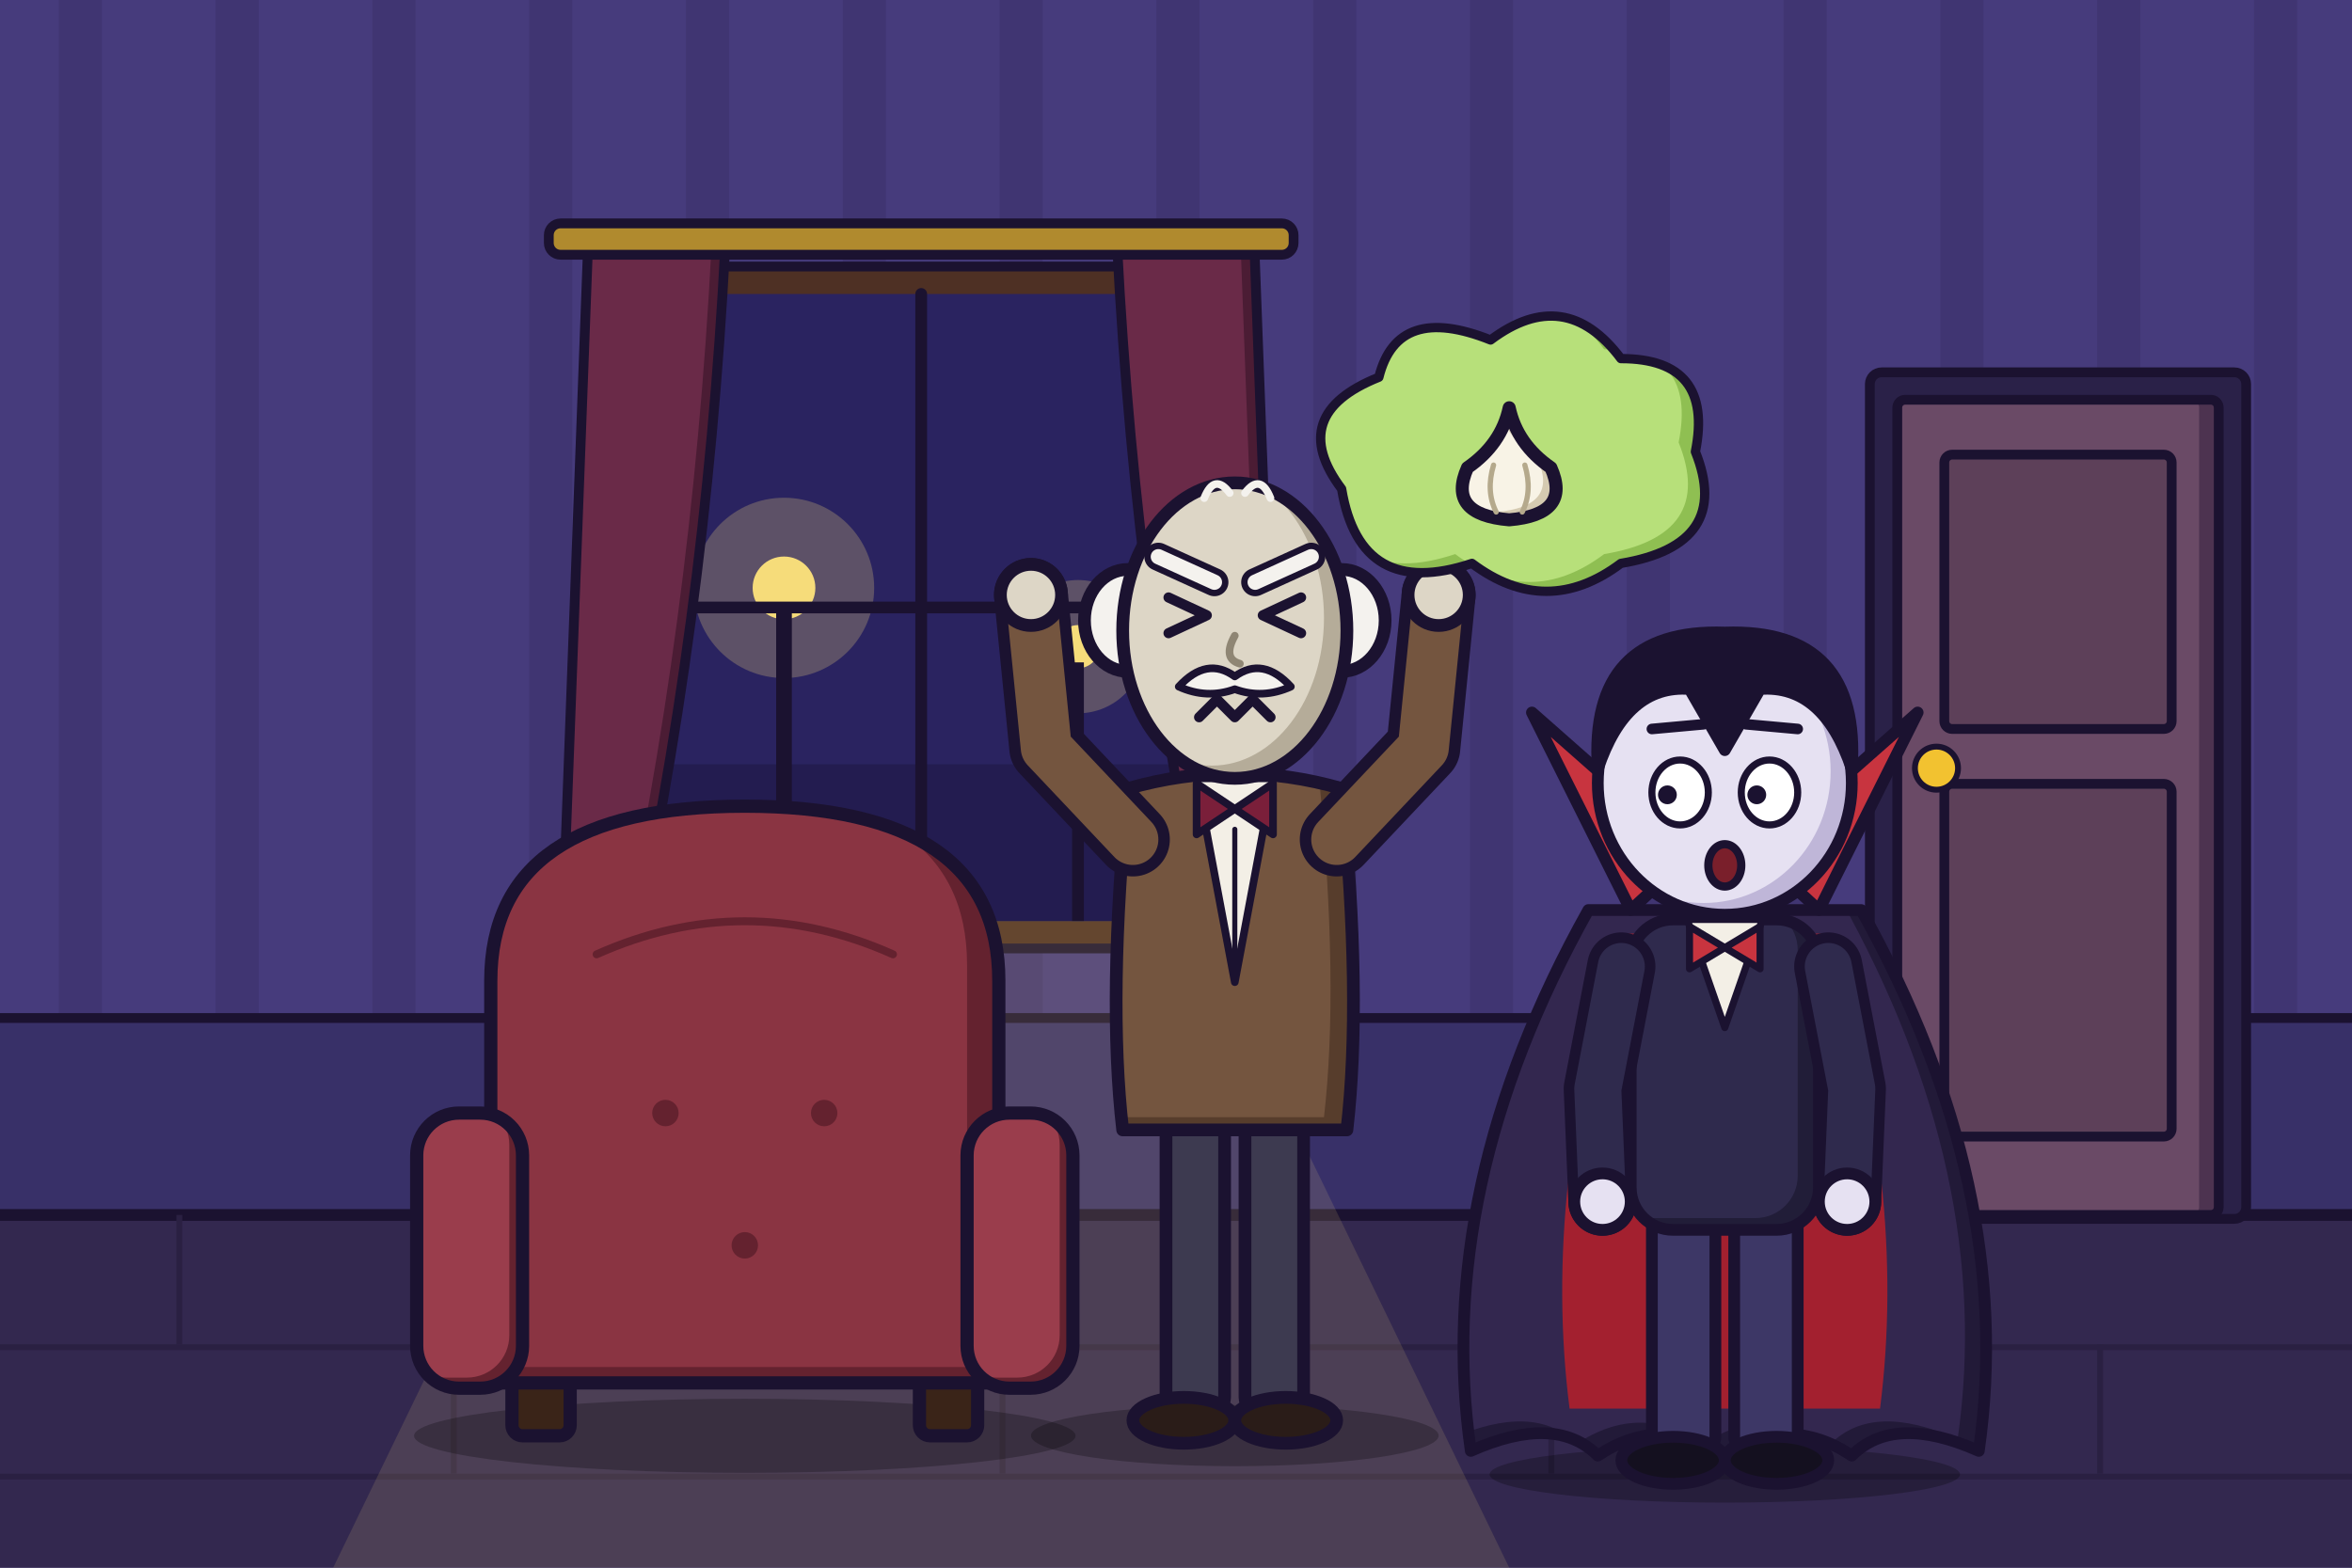
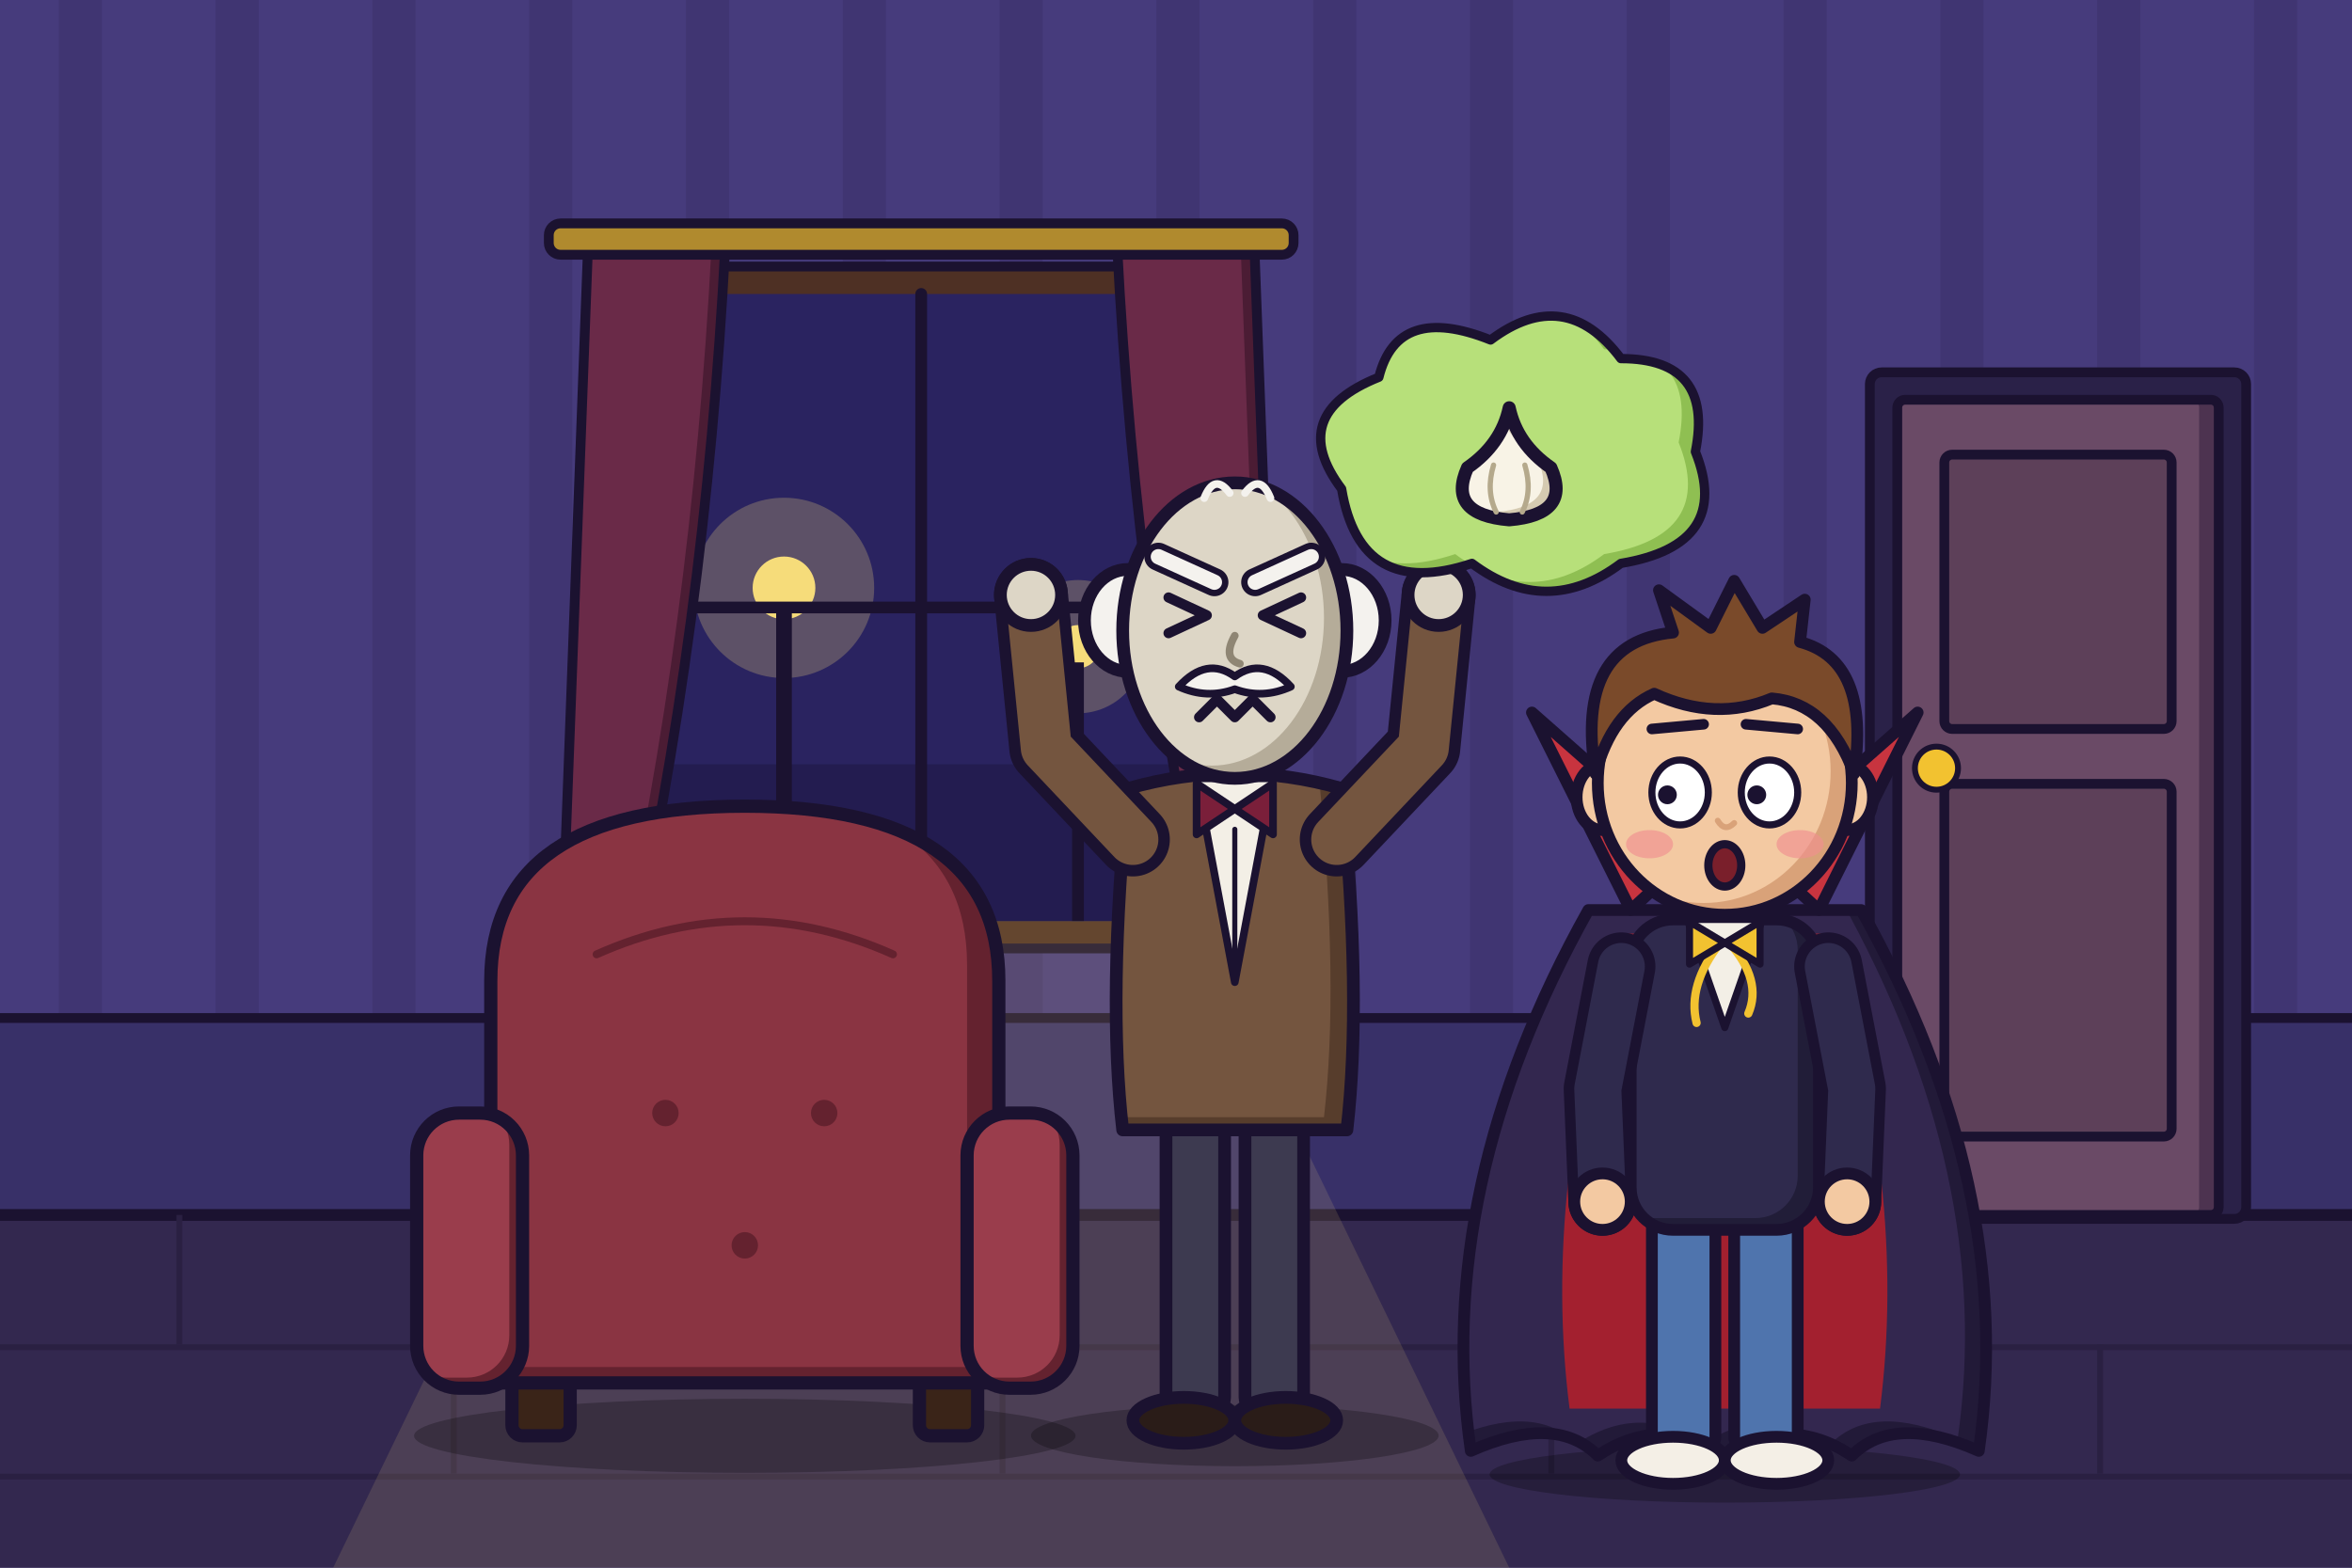
<svg xmlns="http://www.w3.org/2000/svg" viewBox="0 0 1200 800" width="1200" height="800">
  <rect width="1200" height="800" fill="#463b7c" />
  <rect x="30" y="0" width="22" height="600" fill="#403572" />
  <rect x="110" y="0" width="22" height="600" fill="#403572" />
  <rect x="190" y="0" width="22" height="600" fill="#403572" />
  <rect x="270" y="0" width="22" height="600" fill="#403572" />
  <rect x="350" y="0" width="22" height="600" fill="#403572" />
  <rect x="430" y="0" width="22" height="600" fill="#403572" />
  <rect x="510" y="0" width="22" height="600" fill="#403572" />
  <rect x="590" y="0" width="22" height="600" fill="#403572" />
  <rect x="670" y="0" width="22" height="600" fill="#403572" />
  <rect x="750" y="0" width="22" height="600" fill="#403572" />
  <rect x="830" y="0" width="22" height="600" fill="#403572" />
  <rect x="910" y="0" width="22" height="600" fill="#403572" />
  <rect x="990" y="0" width="22" height="600" fill="#403572" />
  <rect x="1070" y="0" width="22" height="600" fill="#403572" />
  <rect x="1150" y="0" width="22" height="600" fill="#403572" />
  <rect y="520" width="1200" height="100" fill="#383068" />
  <rect y="517" width="1200" height="5" fill="#1b1230" />
  <rect y="620" width="1200" height="180" fill="#33284f" />
  <rect y="617" width="1200" height="6" fill="#1b1230" />
  <rect y="686" width="1200" height="3" fill="#2a2042" />
  <rect x="90" y="620" width="3" height="66" fill="#2a2042" />
  <rect x="370" y="620" width="3" height="66" fill="#2a2042" />
  <rect x="650" y="620" width="3" height="66" fill="#2a2042" />
  <rect x="930" y="620" width="3" height="66" fill="#2a2042" />
  <rect y="752" width="1200" height="3" fill="#2a2042" />
  <rect x="230" y="686" width="3" height="66" fill="#2a2042" />
  <rect x="510" y="686" width="3" height="66" fill="#2a2042" />
  <rect x="790" y="686" width="3" height="66" fill="#2a2042" />
  <rect x="1070" y="686" width="3" height="66" fill="#2a2042" />
  <rect x="316" y="136" width="308" height="348" rx="6" fill="#4e3024" stroke="#1b1230" stroke-width="5" stroke-linejoin="round" stroke-linecap="round" />
  <clipPath id="c0">
    <rect x="330" y="150" width="280" height="320" rx="0" />
  </clipPath>
  <g clip-path="url(#c0)">
    <rect x="330" y="150" width="280" height="320" fill="#2a2360" />
    <rect x="330" y="390" width="280" height="80" fill="#231c50" />
    <circle cx="400" cy="300" r="46" fill="#f6dc7a" opacity=".25" />
    <circle cx="400" cy="300" r="16" fill="#f6dc7a" />
    <rect x="396" y="310" width="8" height="160" fill="#1b1230" />
    <circle cx="550" cy="330" r="34" fill="#f6dc7a" opacity=".25" />
    <circle cx="550" cy="330" r="11" fill="#f6dc7a" />
    <rect x="547" y="338" width="6" height="140" fill="#1b1230" />
  </g>
  <path d="M470 150 V470 M330 310 H610" fill="none" stroke="#1b1230" stroke-width="6" stroke-linecap="round" stroke-linejoin="round" />
  <clipPath id="c1">
    <path d="M300 126 H370 Q360 320 320 500 H286Z" />
  </clipPath>
  <path d="M300 126 H370 Q360 320 320 500 H286Z" fill="#4b1c34" />
  <g clip-path="url(#c1)">
    <path d="M300 126 H370 Q360 320 320 500 H286Z" fill="#6a2a48" transform="translate(-7 0)" />
  </g>
  <path d="M300 126 H370 Q360 320 320 500 H286Z" fill="none" stroke="#1b1230" stroke-width="5" stroke-linejoin="round" stroke-linecap="round" />
  <clipPath id="c2">
    <path d="M640 126 H570 Q580 320 620 500 H654Z" />
  </clipPath>
  <path d="M640 126 H570 Q580 320 620 500 H654Z" fill="#4b1c34" />
  <g clip-path="url(#c2)">
    <path d="M640 126 H570 Q580 320 620 500 H654Z" fill="#6a2a48" transform="translate(-7 0)" />
  </g>
  <path d="M640 126 H570 Q580 320 620 500 H654Z" fill="none" stroke="#1b1230" stroke-width="5" stroke-linejoin="round" stroke-linecap="round" />
  <rect x="280" y="114" width="380" height="16" rx="6" fill="#b08a2e" stroke="#1b1230" stroke-width="5" stroke-linejoin="round" stroke-linecap="round" />
  <path d="M330 470 L610 470 L770 800 L170 800Z" fill="#f6dc7a" opacity=".13" />
  <rect x="954" y="190" width="192" height="432" rx="6" fill="#2a2148" stroke="#1b1230" stroke-width="5" stroke-linejoin="round" stroke-linecap="round" />
  <clipPath id="c3">
    <rect x="968" y="204" width="164" height="416" rx="4" />
  </clipPath>
  <rect x="968" y="204" width="164" height="416" rx="4" fill="#4d3350" />
  <g clip-path="url(#c3)">
    <rect x="968" y="204" width="164" height="416" rx="4" fill="#6a4a66" transform="translate(-10 0)" />
  </g>
  <rect x="968" y="204" width="164" height="416" rx="4" fill="none" stroke="#1b1230" stroke-width="5" stroke-linejoin="round" stroke-linecap="round" />
  <rect x="992" y="232" width="116" height="140" rx="4" fill="#5d4059" stroke="#1b1230" stroke-width="5" stroke-linejoin="round" stroke-linecap="round" />
  <rect x="992" y="400" width="116" height="180" rx="4" fill="#5d4059" stroke="#1b1230" stroke-width="5" stroke-linejoin="round" stroke-linecap="round" />
  <circle cx="988" cy="392" r="11" fill="#f2c230" stroke="#1b1230" stroke-width="3" stroke-linejoin="round" stroke-linecap="round" />
  <g transform="translate(380 730) scale(1.35)">
    <ellipse cx="0" cy="2" rx="125" ry="14" fill="#000" opacity=".25" />
    <rect x="-88" y="-20" width="22" height="22" rx="4" fill="#3a2418" stroke="#1b1230" stroke-width="5" stroke-linejoin="round" stroke-linecap="round" />
    <rect x="66" y="-20" width="22" height="22" rx="4" fill="#3a2418" stroke="#1b1230" stroke-width="5" stroke-linejoin="round" stroke-linecap="round" />
    <clipPath id="c4">
      <path d="M-96 -18 L-96 -170 Q-96 -236 0 -236 Q96 -236 96 -170 L96 -18 Z" />
    </clipPath>
    <path d="M-96 -18 L-96 -170 Q-96 -236 0 -236 Q96 -236 96 -170 L96 -18 Z" fill="#64222f" />
    <g clip-path="url(#c4)">
      <path d="M-96 -18 L-96 -170 Q-96 -236 0 -236 Q96 -236 96 -170 L96 -18 Z" fill="#8a3442" transform="translate(-12 -6)" />
    </g>
    <path d="M-96 -18 L-96 -170 Q-96 -236 0 -236 Q96 -236 96 -170 L96 -18 Z" fill="none" stroke="#1b1230" stroke-width="5" stroke-linejoin="round" stroke-linecap="round" />
    <path d="M-56 -180 Q0 -205 56 -180" fill="none" stroke="#64222f" stroke-width="3" stroke-linecap="round" stroke-linejoin="round" />
    <circle cx="-30" cy="-120" r="5" fill="#64222f" />
    <circle cx="30" cy="-120" r="5" fill="#64222f" />
    <circle cx="0" cy="-70" r="5" fill="#64222f" />
    <clipPath id="c5">
      <rect x="-124" y="-120" width="40" height="104" rx="16" />
    </clipPath>
    <rect x="-124" y="-120" width="40" height="104" rx="16" fill="#64222f" />
    <g clip-path="url(#c5)">
      <rect x="-124" y="-120" width="40" height="104" rx="16" fill="#9a3d4c" transform="translate(-5 -4)" />
    </g>
    <rect x="-124" y="-120" width="40" height="104" rx="16" fill="none" stroke="#1b1230" stroke-width="5" stroke-linejoin="round" stroke-linecap="round" />
    <clipPath id="c6">
      <rect x="84" y="-120" width="40" height="104" rx="16" />
    </clipPath>
    <rect x="84" y="-120" width="40" height="104" rx="16" fill="#64222f" />
    <g clip-path="url(#c6)">
      <rect x="84" y="-120" width="40" height="104" rx="16" fill="#9a3d4c" transform="translate(-5 -4)" />
    </g>
    <rect x="84" y="-120" width="40" height="104" rx="16" fill="none" stroke="#1b1230" stroke-width="5" stroke-linejoin="round" stroke-linecap="round" />
  </g>
  <g transform="translate(630 730) scale(1.3)">
    <ellipse cx="0" cy="2" rx="80" ry="12" fill="#000" opacity=".25" />
    <rect x="-27" y="-132" width="23" height="124" rx="5" fill="#3d3a50" stroke="#1b1230" stroke-width="5" stroke-linejoin="round" stroke-linecap="round" />
    <rect x="4" y="-132" width="23" height="124" rx="5" fill="#3d3a50" stroke="#1b1230" stroke-width="5" stroke-linejoin="round" stroke-linecap="round" />
    <ellipse cx="-20" cy="-4" rx="20" ry="9" fill="#2a1c18" stroke="#1b1230" stroke-width="5" stroke-linejoin="round" stroke-linecap="round" />
    <ellipse cx="20" cy="-4" rx="20" ry="9" fill="#2a1c18" stroke="#1b1230" stroke-width="5" stroke-linejoin="round" stroke-linecap="round" />
    <g transform="translate(0 0)">
      <clipPath id="c7">
        <path d="M-42 -252 Q-50 -170 -44 -118 L44 -118 Q50 -170 42 -252 Q0 -264 -42 -252Z" />
      </clipPath>
      <path d="M-42 -252 Q-50 -170 -44 -118 L44 -118 Q50 -170 42 -252 Q0 -264 -42 -252Z" fill="#573d2c" />
      <g clip-path="url(#c7)">
        <path d="M-42 -252 Q-50 -170 -44 -118 L44 -118 Q50 -170 42 -252 Q0 -264 -42 -252Z" fill="#74553f" transform="translate(-9 -5)" />
      </g>
      <path d="M-42 -252 Q-50 -170 -44 -118 L44 -118 Q50 -170 42 -252 Q0 -264 -42 -252Z" fill="none" stroke="#1b1230" stroke-width="5" stroke-linejoin="round" stroke-linecap="round" />
      <path d="M-15 -256 L0 -176 L15 -256 Z" fill="#f3efe6" stroke="#1b1230" stroke-width="3" stroke-linejoin="round" stroke-linecap="round" />
      <path d="M0 -236 V-180" fill="none" stroke="#1b1230" stroke-width="2" stroke-linecap="round" stroke-linejoin="round" />
      <path d="M0 -244 L-15 -254 L-15 -234 Z" fill="#7a1f3a" stroke="#1b1230" stroke-width="3" stroke-linejoin="round" stroke-linecap="round" />
      <path d="M0 -244 L15 -254 L15 -234 Z" fill="#7a1f3a" stroke="#1b1230" stroke-width="3" stroke-linejoin="round" stroke-linecap="round" />
+     </g>
+     <g transform="translate(0 0)">
      <g transform="translate(0 -314)">
        <ellipse cx="-42" cy="-4" rx="17" ry="20" fill="#f4f2ee" stroke="#1b1230" stroke-width="5" stroke-linejoin="round" stroke-linecap="round" />
        <ellipse cx="42" cy="-4" rx="17" ry="20" fill="#f4f2ee" stroke="#1b1230" stroke-width="5" stroke-linejoin="round" stroke-linecap="round" />
        <clipPath id="c8">
          <ellipse cx="0" cy="0" rx="44" ry="58" />
        </clipPath>
        <ellipse cx="0" cy="0" rx="44" ry="58" fill="#b5ac99" />
        <g clip-path="url(#c8)">
          <ellipse cx="0" cy="0" rx="44" ry="58" fill="#ddd6c6" transform="translate(-9 -5)" />
        </g>
        <ellipse cx="0" cy="0" rx="44" ry="58" fill="none" stroke="#1b1230" stroke-width="5" stroke-linejoin="round" stroke-linecap="round" />
        <path d="M-12 -52 q4 -10 10 -2 M4 -54 q6 -8 10 2" fill="none" stroke="#f4f2ee" stroke-width="3" stroke-linecap="round" stroke-linejoin="round" />
        <path d="M-26 -13 l15 7 l-15 7" fill="none" stroke="#1b1230" stroke-width="4" stroke-linecap="round" stroke-linejoin="round" />
        <path d="M26 -13 l-15 7 l15 7" fill="none" stroke="#1b1230" stroke-width="4" stroke-linecap="round" stroke-linejoin="round" />
        <path d="M-30 -29 L-8 -19" fill="none" stroke="#1b1230" stroke-width="11" stroke-linecap="round" stroke-linejoin="round" />
        <path d="M-30 -29 L-8 -19" fill="none" stroke="#f4f2ee" stroke-width="6" stroke-linecap="round" stroke-linejoin="round" />
        <path d="M30 -29 L8 -19" fill="none" stroke="#1b1230" stroke-width="11" stroke-linecap="round" stroke-linejoin="round" />
        <path d="M30 -29 L8 -19" fill="none" stroke="#f4f2ee" stroke-width="6" stroke-linecap="round" stroke-linejoin="round" />
        <path d="M-14 34 l7 -7 l7 7 l7 -7 l7 7" fill="none" stroke="#1b1230" stroke-width="4" stroke-linecap="round" stroke-linejoin="round" />
        <path d="M0 2 q-5 9 2 11" fill="none" stroke="#8f8674" stroke-width="3" stroke-linecap="round" stroke-linejoin="round" />
        <path d="M-22 22 Q-11 10 0 18 Q11 10 22 22 Q11 27 0 23 Q-11 27 -22 22Z" fill="#f4f2ee" stroke="#1b1230" stroke-width="3" stroke-linejoin="round" stroke-linecap="round" />
      </g>
      <polyline points="-40,-232 -74,-268 -80,-328" fill="none" stroke-linecap="round" stroke-linejoin="round" stroke="#1b1230" stroke-width="29" />
      <polyline points="-40,-232 -74,-268 -80,-328" fill="none" stroke-linecap="round" stroke-linejoin="round" stroke="#74553f" stroke-width="20" />
      <circle cx="-80" cy="-328" r="12" fill="#ddd6c6" stroke="#1b1230" stroke-width="5" stroke-linejoin="round" stroke-linecap="round" />
      <polyline points="40,-232 74,-268 80,-328" fill="none" stroke-linecap="round" stroke-linejoin="round" stroke="#1b1230" stroke-width="29" />
      <polyline points="40,-232 74,-268 80,-328" fill="none" stroke-linecap="round" stroke-linejoin="round" stroke="#74553f" stroke-width="20" />
      <circle cx="80" cy="-328" r="12" fill="#ddd6c6" stroke="#1b1230" stroke-width="5" stroke-linejoin="round" stroke-linecap="round" />
    </g>
  </g>
  <g transform="translate(770 240) scale(0.95)">
    <clipPath id="c9">
      <path d="M-90 10 Q-120 -30 -70 -50 Q-60 -90 -10 -70 Q30 -100 60 -60 Q110 -60 100 -10 Q120 40 60 50 Q20 80 -20 50 Q-80 70 -90 10Z" />
    </clipPath>
    <path d="M-90 10 Q-120 -30 -70 -50 Q-60 -90 -10 -70 Q30 -100 60 -60 Q110 -60 100 -10 Q120 40 60 50 Q20 80 -20 50 Q-80 70 -90 10Z" fill="#8fbf52" />
    <g clip-path="url(#c9)">
      <path d="M-90 10 Q-120 -30 -70 -50 Q-60 -90 -10 -70 Q30 -100 60 -60 Q110 -60 100 -10 Q120 40 60 50 Q20 80 -20 50 Q-80 70 -90 10Z" fill="#b7e07a" transform="translate(-9 -5)" />
    </g>
    <path d="M-90 10 Q-120 -30 -70 -50 Q-60 -90 -10 -70 Q30 -100 60 -60 Q110 -60 100 -10 Q120 40 60 50 Q20 80 -20 50 Q-80 70 -90 10Z" fill="none" stroke="#1b1230" stroke-width="5" stroke-linejoin="round" stroke-linecap="round" />
    <g transform="translate(0 0) rotate(0) scale(1.4)">
      <clipPath id="c10">
        <path d="M0 -24 Q-3 -10 -16 -1 Q-24 17 0 19 Q24 17 16 -1 Q3 -10 0 -24Z" />
      </clipPath>
      <path d="M0 -24 Q-3 -10 -16 -1 Q-24 17 0 19 Q24 17 16 -1 Q3 -10 0 -24Z" fill="#d5cab1" />
      <g clip-path="url(#c10)">
        <path d="M0 -24 Q-3 -10 -16 -1 Q-24 17 0 19 Q24 17 16 -1 Q3 -10 0 -24Z" fill="#f8f3e6" transform="translate(-5 -3)" />
      </g>
      <path d="M0 -24 Q-3 -10 -16 -1 Q-24 17 0 19 Q24 17 16 -1 Q3 -10 0 -24Z" fill="none" stroke="#1b1230" stroke-width="5" stroke-linejoin="round" stroke-linecap="round" />
      <path d="M-6 -2 Q-9 8 -5 16 M6 -2 Q9 8 5 16" fill="none" stroke="#b5a98c" stroke-width="2" stroke-linecap="round" stroke-linejoin="round" />
    </g>
  </g>
  <g transform="translate(880 750) scale(1.2)">
    <ellipse cx="0" cy="2" rx="100" ry="12" fill="#000" opacity=".25" />
-     <g transform="translate(0 0) scale(1 1)">
-       <clipPath id="c11">
-         <path d="M-58 -238 Q-124 -120 -108 -8 Q-72 -24 -54 -6 Q-27 -24 0 -6 Q27 -24 54 -6 Q72 -24 108 -8 Q124 -120 58 -238 Z" />
-       </clipPath>
-       <path d="M-58 -238 Q-124 -120 -108 -8 Q-72 -24 -54 -6 Q-27 -24 0 -6 Q27 -24 54 -6 Q72 -24 108 -8 Q124 -120 58 -238 Z" fill="#221a38" />
-       <g clip-path="url(#c11)">
-         <path d="M-58 -238 Q-124 -120 -108 -8 Q-72 -24 -54 -6 Q-27 -24 0 -6 Q27 -24 54 -6 Q72 -24 108 -8 Q124 -120 58 -238 Z" fill="#33274f" transform="translate(-9 -5)" />
-       </g>
-       <path d="M-58 -238 Q-124 -120 -108 -8 Q-72 -24 -54 -6 Q-27 -24 0 -6 Q27 -24 54 -6 Q72 -24 108 -8 Q124 -120 58 -238 Z" fill="none" stroke="#1b1230" stroke-width="5" stroke-linejoin="round" stroke-linecap="round" />
-       <path d="M-44 -228 Q-78 -120 -66 -26 L66 -26 Q78 -120 44 -228 Z" fill="#a3202f" />
-     </g>
-     <rect x="-31" y="-112" width="27" height="104" rx="6" fill="#3d3766" stroke="#1b1230" stroke-width="5" stroke-linejoin="round" stroke-linecap="round" />
-     <rect x="4" y="-112" width="27" height="104" rx="6" fill="#3d3766" stroke="#1b1230" stroke-width="5" stroke-linejoin="round" stroke-linecap="round" />
-     <ellipse cx="-22" cy="-4" rx="22" ry="10" fill="#14101f" stroke="#1b1230" stroke-width="5" stroke-linejoin="round" stroke-linecap="round" />
-     <ellipse cx="22" cy="-4" rx="22" ry="10" fill="#14101f" stroke="#1b1230" stroke-width="5" stroke-linejoin="round" stroke-linecap="round" />
+     <clipPath id="c11">
+       <path d="M-58 -238 Q-124 -120 -108 -8 Q-72 -24 -54 -6 Q-27 -24 0 -6 Q27 -24 54 -6 Q72 -24 108 -8 Q124 -120 58 -238 Z" />
+     </clipPath>
+     <path d="M-58 -238 Q-124 -120 -108 -8 Q-72 -24 -54 -6 Q-27 -24 0 -6 Q27 -24 54 -6 Q72 -24 108 -8 Q124 -120 58 -238 Z" fill="#221a38" />
+     <g clip-path="url(#c11)">
+       <path d="M-58 -238 Q-124 -120 -108 -8 Q-72 -24 -54 -6 Q-27 -24 0 -6 Q27 -24 54 -6 Q72 -24 108 -8 Q124 -120 58 -238 Z" fill="#33274f" transform="translate(-9 -5)" />
+     </g>
+     <path d="M-58 -238 Q-124 -120 -108 -8 Q-72 -24 -54 -6 Q-27 -24 0 -6 Q27 -24 54 -6 Q72 -24 108 -8 Q124 -120 58 -238 Z" fill="none" stroke="#1b1230" stroke-width="5" stroke-linejoin="round" stroke-linecap="round" />
+     <path d="M-44 -228 Q-78 -120 -66 -26 L66 -26 Q78 -120 44 -228 Z" fill="#a3202f" />
+     <rect x="-31" y="-112" width="27" height="104" rx="6" fill="#4f74ad" stroke="#1b1230" stroke-width="5" stroke-linejoin="round" stroke-linecap="round" />
+     <rect x="4" y="-112" width="27" height="104" rx="6" fill="#4f74ad" stroke="#1b1230" stroke-width="5" stroke-linejoin="round" stroke-linecap="round" />
+     <ellipse cx="-22" cy="-4" rx="22" ry="10" fill="#f4efe6" stroke="#1b1230" stroke-width="5" stroke-linejoin="round" stroke-linecap="round" />
+     <ellipse cx="22" cy="-4" rx="22" ry="10" fill="#f4efe6" stroke="#1b1230" stroke-width="5" stroke-linejoin="round" stroke-linecap="round" />
    <g transform="translate(0 0)">
      <path d="M-40 -238 L-82 -322 L-14 -262 Z" fill="#c8343f" stroke="#1b1230" stroke-width="5" stroke-linejoin="round" stroke-linecap="round" />
      <path d="M40 -238 L82 -322 L14 -262 Z" fill="#c8343f" stroke="#1b1230" stroke-width="5" stroke-linejoin="round" stroke-linecap="round" />
      <clipPath id="c12">
        <rect x="-40" y="-234" width="80" height="132" rx="18" />
      </clipPath>
      <rect x="-40" y="-234" width="80" height="132" rx="18" fill="#211d38" />
      <g clip-path="url(#c12)">
        <rect x="-40" y="-234" width="80" height="132" rx="18" fill="#2f2a4d" transform="translate(-9 -5)" />
      </g>
      <rect x="-40" y="-234" width="80" height="132" rx="18" fill="none" stroke="#1b1230" stroke-width="5" stroke-linejoin="round" stroke-linecap="round" />
      <path d="M-16 -234 L0 -188 L16 -234 Z" fill="#f3efe6" stroke="#1b1230" stroke-width="3" stroke-linejoin="round" stroke-linecap="round" />
-       <path d="M0 -222 L-15 -231 L-15 -213 Z" fill="#c8343f" stroke="#1b1230" stroke-width="3" stroke-linejoin="round" stroke-linecap="round" />
-       <path d="M0 -222 L15 -231 L15 -213 Z" fill="#c8343f" stroke="#1b1230" stroke-width="3" stroke-linejoin="round" stroke-linecap="round" />
+       <path d="M-2 -224 Q-16 -206 -12 -190 M2 -224 Q16 -208 10 -194" fill="none" stroke="#f2c230" stroke-width="3.5" stroke-linecap="round" stroke-linejoin="round" />
+       <path d="M0 -224 L-15 -233 L-15 -215 Z" fill="#f2c230" stroke="#1b1230" stroke-width="3" stroke-linejoin="round" stroke-linecap="round" />
+       <path d="M0 -224 L15 -233 L15 -215 Z" fill="#f2c230" stroke="#1b1230" stroke-width="3" stroke-linejoin="round" stroke-linecap="round" />
+     </g>
+     <g transform="translate(0 0)">
+       <ellipse cx="-52" cy="-286" rx="11" ry="14" fill="#f3c9a2" stroke="#1b1230" stroke-width="5" stroke-linejoin="round" stroke-linecap="round" />
+       <ellipse cx="52" cy="-286" rx="11" ry="14" fill="#f3c9a2" stroke="#1b1230" stroke-width="5" stroke-linejoin="round" stroke-linecap="round" />
      <clipPath id="c13">
        <ellipse cx="0" cy="-292" rx="54" ry="56" />
      </clipPath>
-       <ellipse cx="0" cy="-292" rx="54" ry="56" fill="#bfb6d8" />
+       <ellipse cx="0" cy="-292" rx="54" ry="56" fill="#d9a279" />
      <g clip-path="url(#c13)">
-         <ellipse cx="0" cy="-292" rx="54" ry="56" fill="#e6e1f2" transform="translate(-9 -5)" />
+         <ellipse cx="0" cy="-292" rx="54" ry="56" fill="#f3c9a2" transform="translate(-9 -5)" />
      </g>
      <ellipse cx="0" cy="-292" rx="54" ry="56" fill="none" stroke="#1b1230" stroke-width="5" stroke-linejoin="round" stroke-linecap="round" />
-       <path d="M-54 -298 Q-58 -358 0 -356 Q58 -358 54 -298 Q42 -334 15 -332 L0 -306 L-15 -332 Q-42 -334 -54 -298 Z" fill="#1b1230" stroke="#1b1230" stroke-width="5" stroke-linejoin="round" stroke-linecap="round" />
+       <path d="M-55 -296 Q-64 -352 -22 -356 L-28 -374 L-6 -358 L4 -378 L16 -358 L34 -370 L32 -352 Q62 -344 55 -296 Q44 -326 20 -328 Q-4 -318 -30 -330 Q-48 -322 -55 -296 Z" fill="#7a4a2a" stroke="#1b1230" stroke-width="5" stroke-linejoin="round" stroke-linecap="round" />
+       <ellipse cx="-32" cy="-266" rx="10" ry="6" fill="#ef8f8f" opacity=".65" />
+       <ellipse cx="32" cy="-266" rx="10" ry="6" fill="#ef8f8f" opacity=".65" />
+       <path d="M-3 -276 q3 5 7 1" fill="none" stroke="#d9a279" stroke-width="2.5" stroke-linecap="round" stroke-linejoin="round" />
      <ellipse cx="-19" cy="-288" rx="12" ry="13.8" fill="#fff" stroke="#1b1230" stroke-width="3" />
      <circle cx="-24.4" cy="-287" r="4" fill="#1b1230" />
      <ellipse cx="19" cy="-288" rx="12" ry="13.8" fill="#fff" stroke="#1b1230" stroke-width="3" />
      <circle cx="13.6" cy="-287" r="4" fill="#1b1230" />
      <path d="M-31 -315 L-9 -317" fill="none" stroke="#1b1230" stroke-width="4.5" stroke-linecap="round" stroke-linejoin="round" />
      <path d="M31 -315 L9 -317" fill="none" stroke="#1b1230" stroke-width="4.5" stroke-linecap="round" stroke-linejoin="round" />
      <ellipse cx="0" cy="-257" rx="7" ry="9" fill="#7a1f2b" stroke="#1b1230" stroke-width="3.5" />
      <polyline points="-44,-214 -54,-162 -52,-114" fill="none" stroke-linecap="round" stroke-linejoin="round" stroke="#1b1230" stroke-width="29" />
      <polyline points="-44,-214 -54,-162 -52,-114" fill="none" stroke-linecap="round" stroke-linejoin="round" stroke="#2f2a4d" stroke-width="20" />
-       <circle cx="-52" cy="-114" r="12" fill="#e6e1f2" stroke="#1b1230" stroke-width="5" stroke-linejoin="round" stroke-linecap="round" />
+       <circle cx="-52" cy="-114" r="12" fill="#f3c9a2" stroke="#1b1230" stroke-width="5" stroke-linejoin="round" stroke-linecap="round" />
      <polyline points="44,-214 54,-162 52,-114" fill="none" stroke-linecap="round" stroke-linejoin="round" stroke="#1b1230" stroke-width="29" />
      <polyline points="44,-214 54,-162 52,-114" fill="none" stroke-linecap="round" stroke-linejoin="round" stroke="#2f2a4d" stroke-width="20" />
-       <circle cx="52" cy="-114" r="12" fill="#e6e1f2" stroke="#1b1230" stroke-width="5" stroke-linejoin="round" stroke-linecap="round" />
+       <circle cx="52" cy="-114" r="12" fill="#f3c9a2" stroke="#1b1230" stroke-width="5" stroke-linejoin="round" stroke-linecap="round" />
    </g>
  </g>
</svg>
